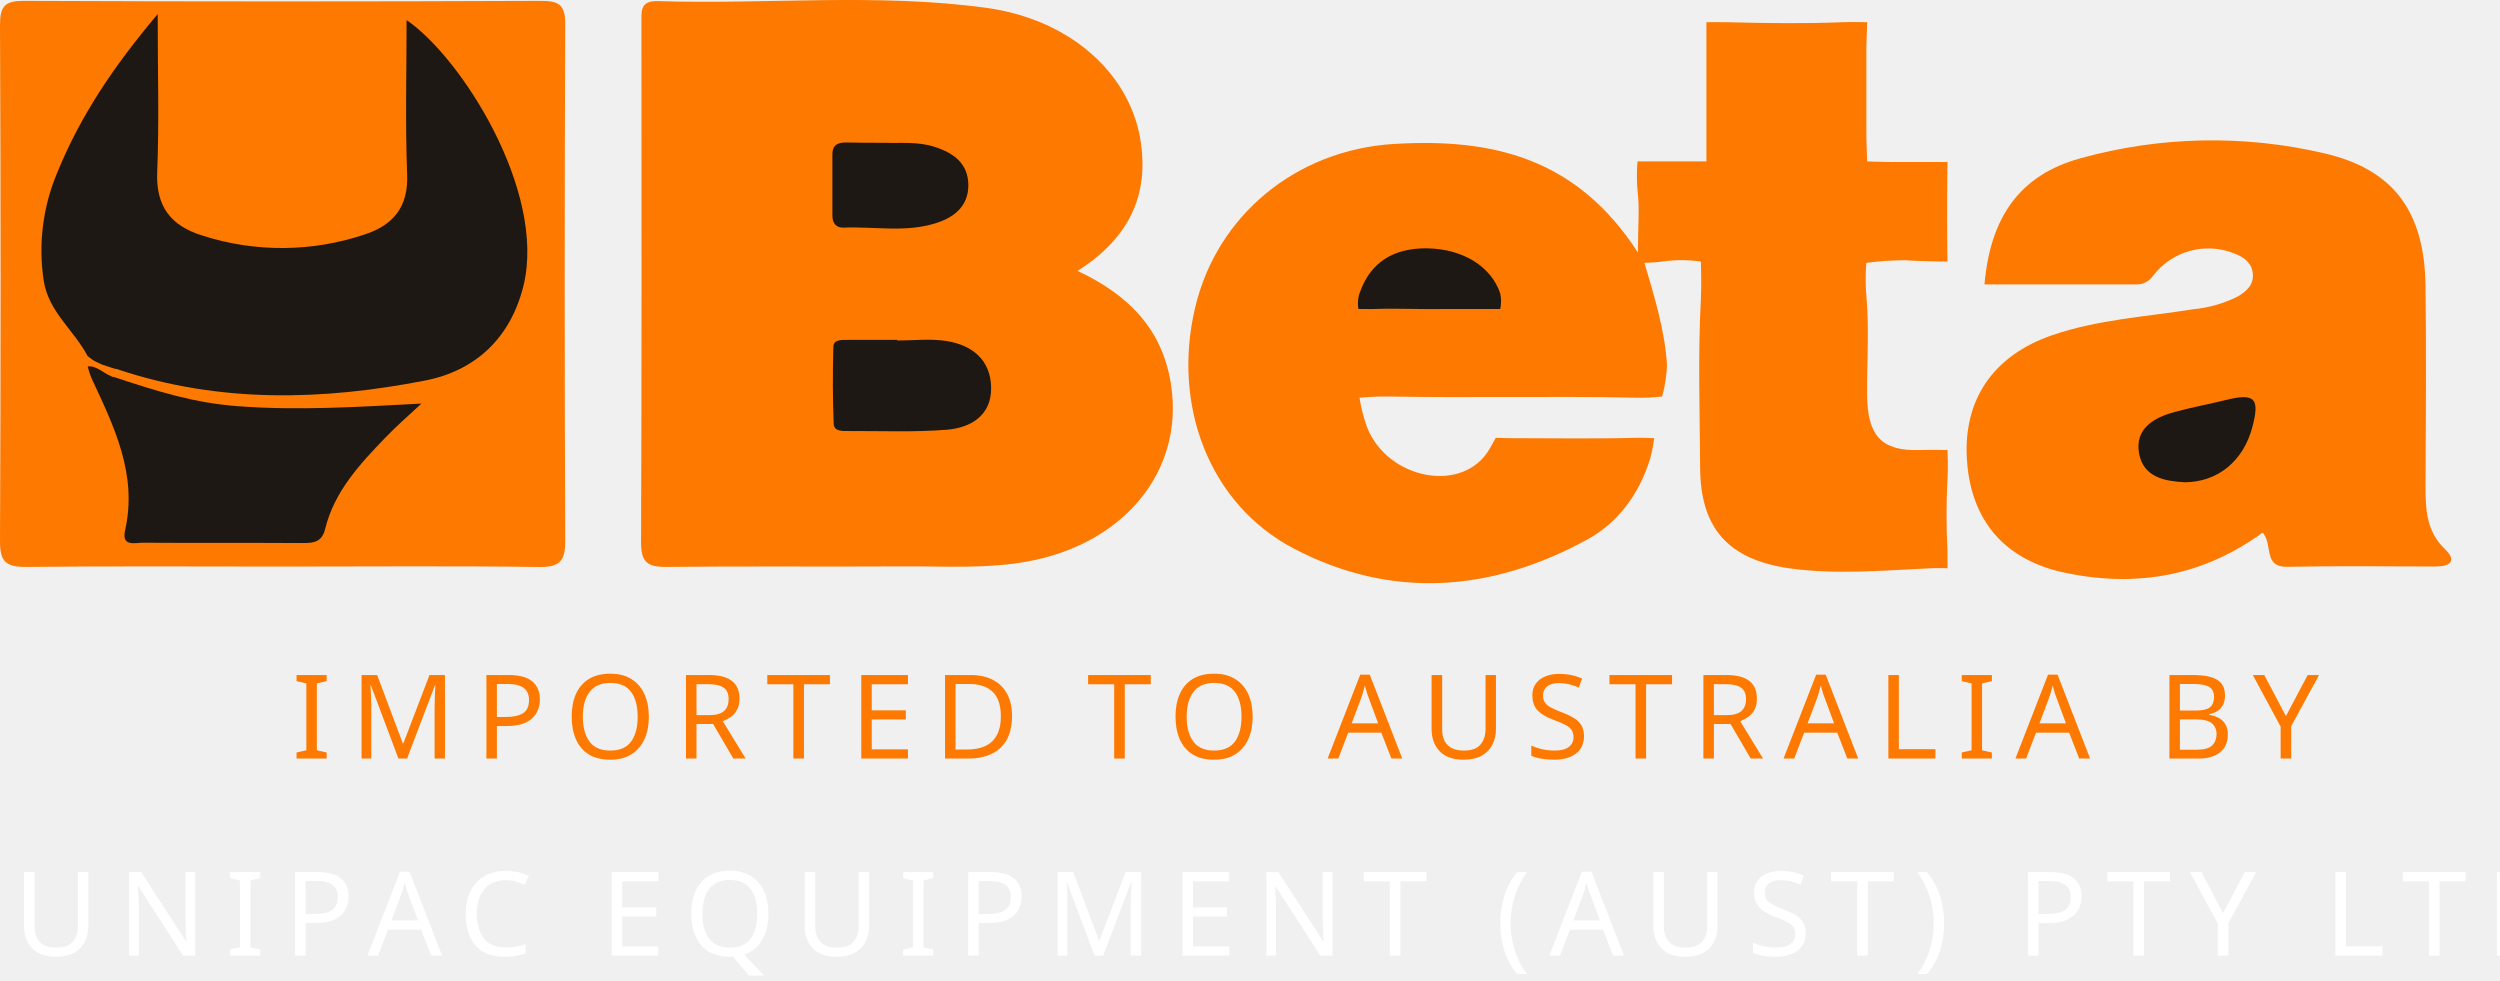
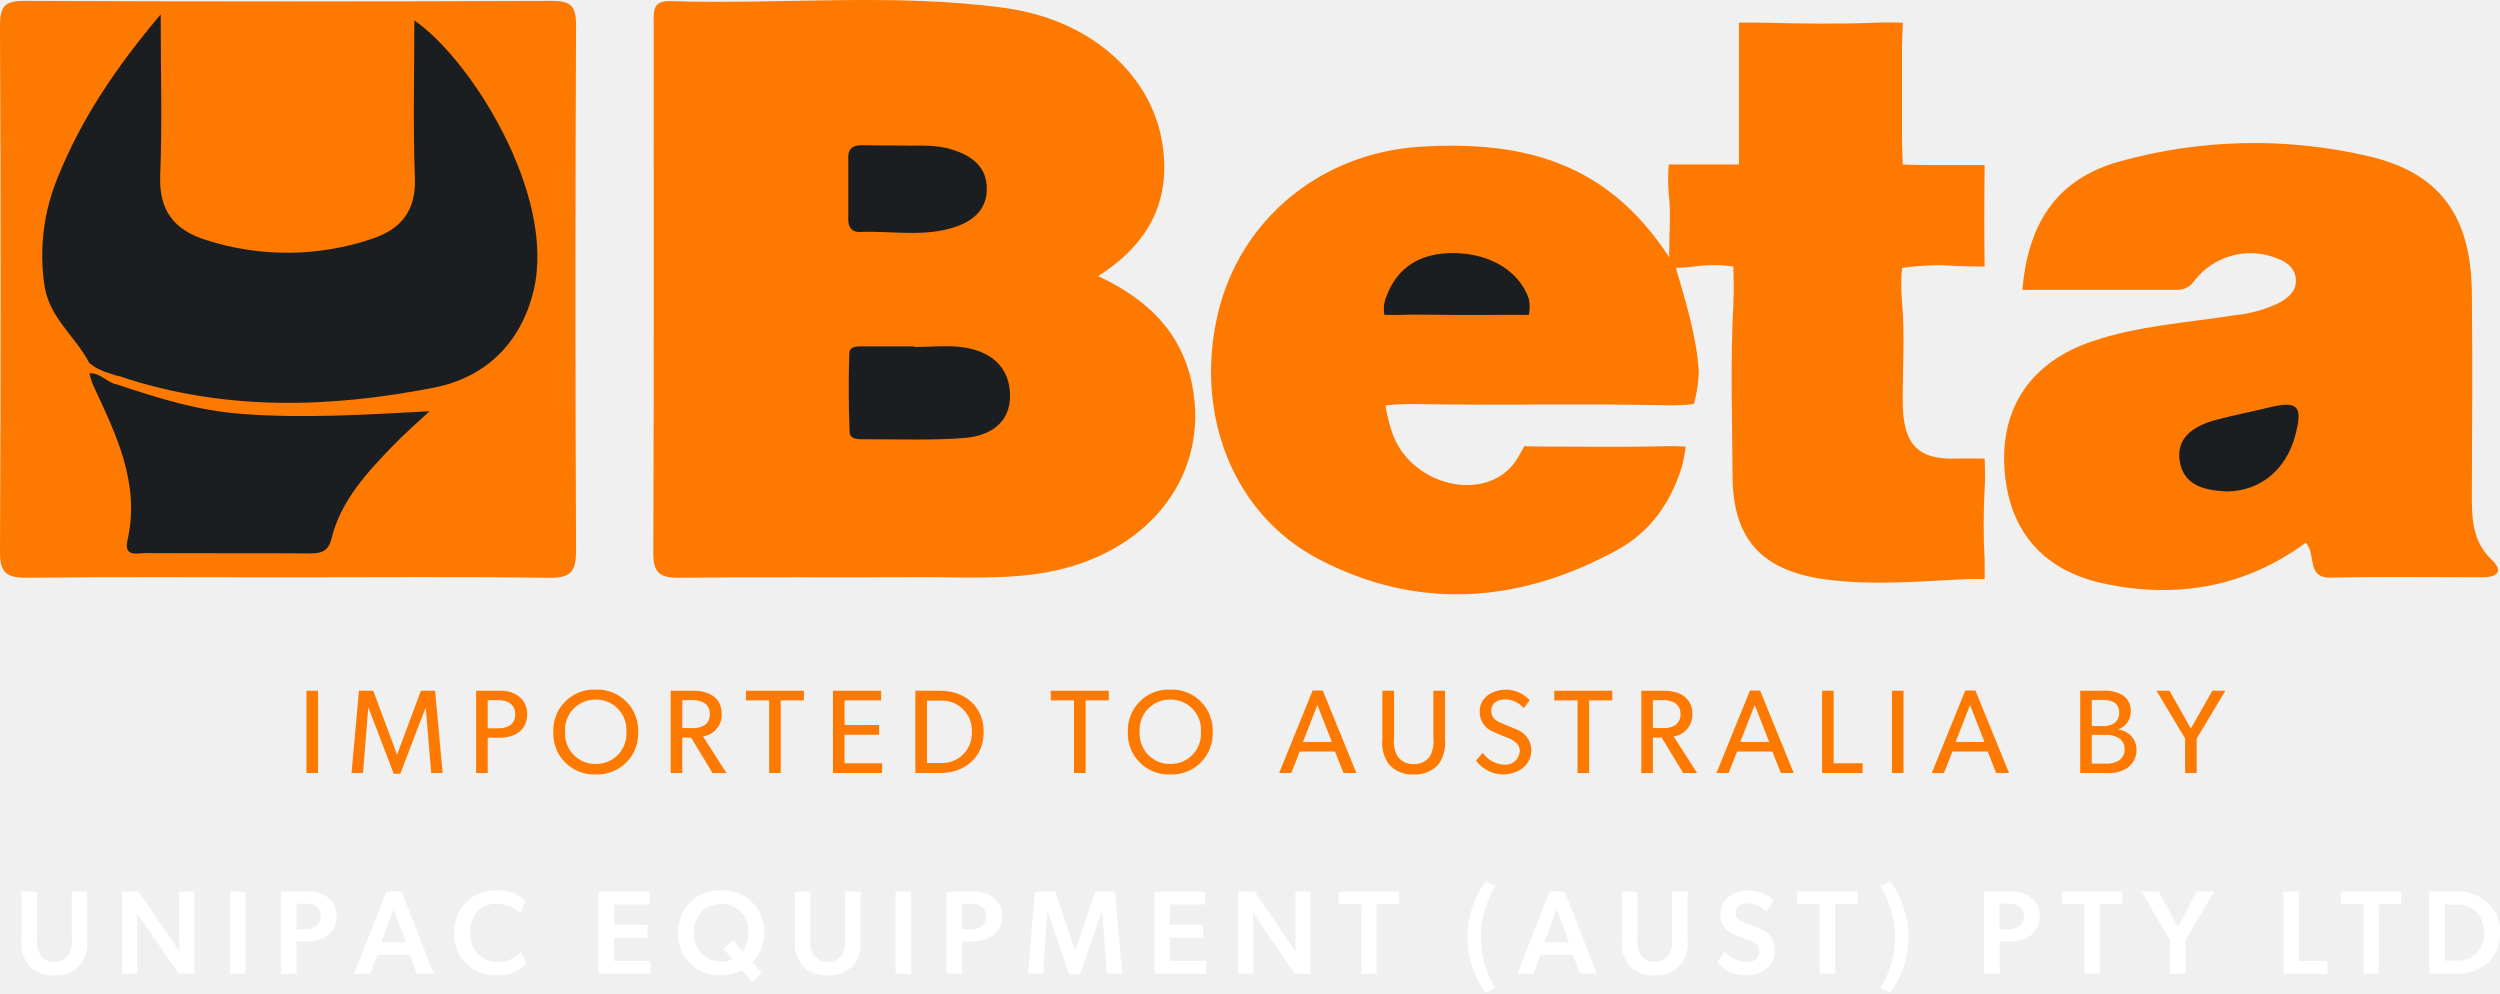
- <svg xmlns="http://www.w3.org/2000/svg" width="406" height="159.189" viewBox="0 0 406 159.189">
-   <g id="Group_32" data-name="Group 32" transform="translate(-18600.912 2375.766)">
-     <g id="Group_31" data-name="Group 31">
-       <g id="Group_30" data-name="Group 30" transform="translate(18577.912 -2415.989)">
-         <path id="Path_810" data-name="Path 810" d="M387,233.82c0-4.29.3-7.24-.07-10.1a28.248,28.248,0,0,1,0-4.7h11.19v-22.6s2.072-.038,3.56,0c6.16.16,12.33.25,18.48,0,1.4-.064,4.07,0,4.07,0l-.13,3.828V215.23l.12,3.79s2.215.094,3.88.1h9.17s-.06,3.837-.06,8.95c0,3.574.06,7.22.06,7.22s-3.6,0-7.11-.22a47.42,47.42,0,0,0-6.06.43,31.611,31.611,0,0,0,.01,5.52c.47,5.28.06,10.64.11,16,.06,6.46,2.27,9.11,8.6,8.87,1.583-.058,4.45,0,4.45,0s.141,2.687,0,4.78a107.223,107.223,0,0,0,0,11.48c.023.8,0,2.95,0,2.95s-1.448-.062-2.82,0c-7.64.35-15.25,1.07-22.89,0-9.86-1.43-14.41-6.46-14.46-16.36-.05-9.15-.37-18.33.13-27.45.115-2.155,0-6,0-6a21.955,21.955,0,0,0-6.3,0c-.8.14-1.64.13-2.87.21,1.62,5.54,3.29,10.86,3.66,16.51a21.218,21.218,0,0,1-.79,5.19,31.217,31.217,0,0,1-4.26.2c-13.48-.3-27,.05-40.46-.2-1.851-.033-4.43.2-4.43.2a26.886,26.886,0,0,0,1.2,4.72c3.34,8.64,15.8,11,20,3.46.214-.377.936-1.67.936-1.67s1.327.053,2.344.06c6.83,0,13.66.12,20.48-.06.987-.026,2.9.06,2.9.06a24.611,24.611,0,0,1-.659,3.34c-1.75,5.65-5.11,10.33-10.19,13.11-15.57,8.53-31.81,9.81-47.71,1.46-13.7-7.2-19.75-23.22-16-39.07,3.51-15,16.41-25.66,32.29-26.62S377,218.35,387,233.82Z" transform="translate(-98 -152.588)" fill="#fe7900" />
-         <path id="Path_809" data-name="Path 809" d="M296,236.81c8.36,3.91,13.92,9.61,15.21,18.71,2,13.84-7.67,25.58-23.25,28.46-6.78,1.25-13.6.77-20.41.81-12.81.08-25.63-.06-38.44.09-3.05,0-4-.86-4-3.94.11-28.11.07-56.23.06-84.35,0-1.87-.27-3.69,2.64-3.6,17.77.56,35.63-1.33,53.33,1.09,13.49,1.84,23.09,10.44,25,21.07C307.81,224.56,304.22,231.58,296,236.81Z" transform="translate(-98 -152.588)" fill="#fe7900" />
-         <path id="Path_807" data-name="Path 807" d="M167,284.82c-14,0-28-.09-41.95.06-3.23,0-4.24-.82-4.22-4.16q.2-41.94,0-83.88c0-3.08.83-3.9,3.9-3.89q42,.18,83.9,0c2.94,0,4,.59,4,3.8q-.19,41.94,0,83.89c0,3.17-.82,4.3-4.2,4.25C194.62,284.7,180.8,284.82,167,284.82Z" transform="translate(-97.83 -152.588)" fill="#fe7900" />
-         <path id="Path_816" data-name="Path 816" d="M488.45,279.3c-9.57,7-20.24,8.92-31.7,6.61-10.15-2-15.74-8.53-16.33-18.6-.57-9.63,4.32-16.79,13.85-20.06,7.45-2.57,15.33-3,23-4.23a20.111,20.111,0,0,0,7.14-2.06c1.49-.87,2.74-2,2.41-4-.29-1.64-1.55-2.44-3-3a11.29,11.29,0,0,0-13.17,3.65,3.23,3.23,0,0,1-2.91,1.39H443.28c.95-11,5.8-17.78,15.54-20.47a79.9,79.9,0,0,1,39.52-.85c11.42,2.61,16.43,9.5,16.57,21.68.12,10.83.05,21.66,0,32.48,0,3.72.13,7.25,3.13,10.13,2,1.9.91,2.84-1.46,2.84-8,0-16-.12-24,.05C488.41,285,490.21,281.24,488.45,279.3Z" transform="translate(-98 -152.588)" fill="#fe7900" />
-         <path id="Path_811" data-name="Path 811" d="M352.65,243c-3,0-6-.12-8.92,0-.2.011-2.116-.01-2.116-.01a5.084,5.084,0,0,1,.316-2.92c1.7-4.62,5.33-7,10.85-6.93,5.86.09,10.42,3,11.86,7.33a6.164,6.164,0,0,1,0,2.52s-1.021.017-2.07,0C359.26,243,356,243,352.65,243Z" transform="translate(-98 -152.588)" fill="#1d1814" />
-         <path id="Path_812" data-name="Path 812" d="M266.71,248.11c2.66,0,5.38-.33,8,.08,4.17.66,7.19,3.07,7.25,7.58s-3.3,6.51-7.19,6.83c-5.3.42-10.65.19-16,.21-1,0-2.33.07-2.38-1.18q-.24-6.22-.05-12.47c0-1.26,1.41-1.15,2.38-1.15h8Z" transform="translate(-98 -152.588)" fill="#1d1814" />
-         <path id="Path_813" data-name="Path 813" d="M265,216c2.22.1,5-.24,7.81.67,3.08,1,5.42,2.68,5.45,6.21,0,3.31-2.15,5.12-5,6.08-5,1.7-10.21.6-15.32.82-1.22,0-1.75-.78-1.76-1.93v-10c0-1.59,1-1.91,2.27-1.9C260.45,216,262.44,216,265,216Z" transform="translate(-98 -152.588)" fill="#1d1814" />
-         <path id="Path_808" data-name="Path 808" d="M135.23,250.65c-2.17-4.19-6.34-7.17-7.13-12.24a32.51,32.51,0,0,1,2.21-17.59c3.7-9.09,9.06-17.15,16.3-25.72,0,9.45.25,17.55-.08,25.64-.23,5.6,2.2,8.72,7.31,10.32a42.17,42.17,0,0,0,26.49-.21c4.56-1.52,7-4.46,6.79-9.7-.32-8.32-.09-16.65-.09-25.07,8.85,6,22.69,27.73,19,43.07-2.07,8.49-7.77,13.87-16,15.46-16.64,3.25-33.36,3.69-49.78-1.77a7.67,7.67,0,0,1-5.02-2.19Z" transform="translate(-98 -152.588)" fill="#1d1814" />
-         <path id="Path_814" data-name="Path 814" d="M139.09,253.9c7.692,2.563,13.49,4.35,20.57,4.88,9.74.73,19.47.12,29.79-.43-2,1.84-4,3.6-5.88,5.54-4.16,4.32-8.27,8.74-9.76,14.8-.53,2.18-1.87,2.32-3.68,2.31-8.65-.05-17.3,0-25.95-.05-1.28,0-3.47.68-2.87-2,2.07-9.13-1.81-16.91-5.47-24.76a13.28,13.28,0,0,1-.6-1.88C137.49,250.49,138,252.89,139.09,253.9Z" transform="translate(-98 -152.588)" fill="#1d1814" />
-         <path id="Path_815" data-name="Path 815" d="M139.561,254.022c-1.43-.17-2.721-1.942-4.321-1.692v-1.651l.829.6h0c.47.287,1.587.771,1.587.771l1.761.573.041.013.781.2Z" transform="translate(-98 -152.588)" fill="#fe7900" />
-         <path id="Path_817" data-name="Path 817" d="M475.8,271.13c-3.11-.17-6.72-.73-7.42-4.72s2.41-5.8,5.85-6.71c2.71-.73,5.48-1.25,8.21-1.92,4.77-1.18,5.61-.31,4.31,4.51C485.29,267.68,481.18,271.1,475.8,271.13Z" transform="translate(-98 -152.588)" fill="#1d1814" />
-         <text id="IMPORTED_TO_AUSTRALIA_BY" data-name="IMPORTED TO AUSTRALIA BY" transform="translate(224 163.412)" fill="#fe7900" font-size="19" font-family="Gibson-Regular, Gibson" letter-spacing="0.16em">
-           <tspan x="-153.605" y="0">IMPORTED TO AUSTRALIA BY</tspan>
-         </text>
-         <text id="UNIPAC_EQUIPMENT_AUST_PTY_LTD_" data-name="UNIPAC EQUIPMENT (AUST) PTY LTD " transform="translate(227 195.412)" fill="#fff" font-size="19" font-family="Gibson-Medium, Gibson" font-weight="500" letter-spacing="0.16em">
-           <tspan x="-201.809" y="0">UNIPAC EQUIPMENT (AUST) PTY LTD </tspan>
-         </text>
-       </g>
-     </g>
+ <svg xmlns="http://www.w3.org/2000/svg" width="398.398" height="158.248" viewBox="0 0 398.398 158.248">
+   <g id="Group_42" data-name="Group 42" transform="translate(-18584 2657)">
+     <path id="Path_810" data-name="Path 810" d="M387,233.82c0-4.29.3-7.24-.07-10.1a28.248,28.248,0,0,1,0-4.7h11.19v-22.6s2.072-.038,3.56,0c6.16.16,12.33.25,18.48,0,1.4-.064,4.07,0,4.07,0l-.13,3.828V215.23l.12,3.79s2.215.094,3.88.1h9.17s-.06,3.837-.06,8.95c0,3.574.06,7.22.06,7.22s-3.6,0-7.11-.22a47.42,47.42,0,0,0-6.06.43,31.611,31.611,0,0,0,.01,5.52c.47,5.28.06,10.64.11,16,.06,6.46,2.27,9.11,8.6,8.87,1.583-.058,4.45,0,4.45,0s.141,2.687,0,4.78a107.223,107.223,0,0,0,0,11.48c.023.8,0,2.95,0,2.95s-1.448-.062-2.82,0c-7.64.35-15.25,1.07-22.89,0-9.86-1.43-14.41-6.46-14.46-16.36-.05-9.15-.37-18.33.13-27.45.115-2.155,0-6,0-6a21.955,21.955,0,0,0-6.3,0c-.8.14-1.64.13-2.87.21,1.62,5.54,3.29,10.86,3.66,16.51a21.218,21.218,0,0,1-.79,5.19,31.217,31.217,0,0,1-4.26.2c-13.48-.3-27,.05-40.46-.2-1.851-.033-4.43.2-4.43.2a26.886,26.886,0,0,0,1.2,4.72c3.34,8.64,15.8,11,20,3.46.214-.377.936-1.67.936-1.67s1.327.053,2.344.06c6.83,0,13.66.12,20.48-.06.987-.026,2.9.06,2.9.06a24.611,24.611,0,0,1-.659,3.34c-1.75,5.65-5.11,10.33-10.19,13.11-15.57,8.53-31.81,9.81-47.71,1.46-13.7-7.2-19.75-23.22-16-39.07,3.51-15,16.41-25.66,32.29-26.62S377,218.35,387,233.82Z" transform="translate(18463 -2849.811)" fill="#fe7900" />
+     <path id="Path_809" data-name="Path 809" d="M296,236.81c8.36,3.91,13.92,9.61,15.21,18.71,2,13.84-7.67,25.58-23.25,28.46-6.78,1.25-13.6.77-20.41.81-12.81.08-25.63-.06-38.44.09-3.05,0-4-.86-4-3.94.11-28.11.07-56.23.06-84.35,0-1.87-.27-3.69,2.64-3.6,17.77.56,35.63-1.33,53.33,1.09,13.49,1.84,23.09,10.44,25,21.07C307.81,224.56,304.22,231.58,296,236.81Z" transform="translate(18463 -2849.811)" fill="#fe7900" />
+     <path id="Path_807" data-name="Path 807" d="M167,284.82c-14,0-28-.09-41.95.06-3.23,0-4.24-.82-4.22-4.16q.2-41.94,0-83.88c0-3.08.83-3.9,3.9-3.89q42,.18,83.9,0c2.94,0,4,.59,4,3.8q-.19,41.94,0,83.89c0,3.17-.82,4.3-4.2,4.25C194.62,284.7,180.8,284.82,167,284.82Z" transform="translate(18463.17 -2849.811)" fill="#fe7900" />
+     <path id="Path_816" data-name="Path 816" d="M488.45,279.3c-9.57,7-20.24,8.92-31.7,6.61-10.15-2-15.74-8.53-16.33-18.6-.57-9.63,4.32-16.79,13.85-20.06,7.45-2.57,15.33-3,23-4.23a20.111,20.111,0,0,0,7.14-2.06c1.49-.87,2.74-2,2.41-4-.29-1.64-1.55-2.44-3-3a11.29,11.29,0,0,0-13.17,3.65,3.23,3.23,0,0,1-2.91,1.39H443.28c.95-11,5.8-17.78,15.54-20.47a79.9,79.9,0,0,1,39.52-.85c11.42,2.61,16.43,9.5,16.57,21.68.12,10.83.05,21.66,0,32.48,0,3.72.13,7.25,3.13,10.13,2,1.9.91,2.84-1.46,2.84-8,0-16-.12-24,.05C488.41,285,490.21,281.24,488.45,279.3Z" transform="translate(18463 -2849.811)" fill="#fe7900" />
+     <path id="Path_811" data-name="Path 811" d="M352.65,243c-3,0-6-.12-8.92,0-.2.011-2.116-.01-2.116-.01a5.084,5.084,0,0,1,.316-2.92c1.7-4.62,5.33-7,10.85-6.93,5.86.09,10.42,3,11.86,7.33a6.164,6.164,0,0,1,0,2.52s-1.021.017-2.07,0C359.26,243,356,243,352.65,243Z" transform="translate(18463 -2849.811)" fill="#1a1e21" />
+     <path id="Path_812" data-name="Path 812" d="M266.71,248.11c2.66,0,5.38-.33,8,.08,4.17.66,7.19,3.07,7.25,7.58s-3.3,6.51-7.19,6.83c-5.3.42-10.65.19-16,.21-1,0-2.33.07-2.38-1.18q-.24-6.22-.05-12.47c0-1.26,1.41-1.15,2.38-1.15h8Z" transform="translate(18463 -2849.811)" fill="#1a1e21" />
+     <path id="Path_813" data-name="Path 813" d="M265,216c2.22.1,5-.24,7.81.67,3.08,1,5.42,2.68,5.45,6.21,0,3.31-2.15,5.12-5,6.08-5,1.7-10.21.6-15.32.82-1.22,0-1.75-.78-1.76-1.93v-10c0-1.59,1-1.91,2.27-1.9C260.45,216,262.44,216,265,216Z" transform="translate(18463 -2849.811)" fill="#1a1e21" />
+     <path id="Path_808" data-name="Path 808" d="M135.23,250.65c-2.17-4.19-6.34-7.17-7.13-12.24a32.51,32.51,0,0,1,2.21-17.59c3.7-9.09,9.06-17.15,16.3-25.72,0,9.45.25,17.55-.08,25.64-.23,5.6,2.2,8.72,7.31,10.32a42.17,42.17,0,0,0,26.49-.21c4.56-1.52,7-4.46,6.79-9.7-.32-8.32-.09-16.65-.09-25.07,8.85,6,22.69,27.73,19,43.07-2.07,8.49-7.77,13.87-16,15.46-16.64,3.25-33.36,3.69-49.78-1.77a7.67,7.67,0,0,1-5.02-2.19Z" transform="translate(18463 -2849.811)" fill="#1a1e21" />
+     <path id="Path_814" data-name="Path 814" d="M139.09,253.9c7.692,2.563,13.49,4.35,20.57,4.88,9.74.73,19.47.12,29.79-.43-2,1.84-4,3.6-5.88,5.54-4.16,4.32-8.27,8.74-9.76,14.8-.53,2.18-1.87,2.32-3.68,2.31-8.65-.05-17.3,0-25.95-.05-1.28,0-3.47.68-2.87-2,2.07-9.13-1.81-16.91-5.47-24.76a13.28,13.28,0,0,1-.6-1.88C137.49,250.49,138,252.89,139.09,253.9Z" transform="translate(18463 -2849.811)" fill="#1a1e21" />
+     <path id="Path_815" data-name="Path 815" d="M139.561,254.022c-1.43-.17-2.721-1.942-4.321-1.692v-1.651l.829.6h0c.47.287,1.587.771,1.587.771l1.761.573.041.013.781.2Z" transform="translate(18463 -2849.811)" fill="#fe7900" />
+     <path id="Path_817" data-name="Path 817" d="M475.8,271.13c-3.11-.17-6.72-.73-7.42-4.72s2.41-5.8,5.85-6.71c2.71-.73,5.48-1.25,8.21-1.92,4.77-1.18,5.61-.31,4.31,4.51C485.29,267.68,481.18,271.1,475.8,271.13Z" transform="translate(18463 -2849.811)" fill="#1a1e21" />
+     <path id="Path_820" data-name="Path 820" d="M-150.318,0V-13.11h-1.843V0Zm19.855,0-1.2-13.11h-2.261L-137.7-2.983h-.038l-3.781-10.127h-2.28L-144.98,0h1.824l.836-10.355h.057L-138.254.114h1.045l4.009-10.469h.057L-132.288,0Zm13.471-9.367a3.447,3.447,0,0,0-1.273-2.812,4.746,4.746,0,0,0-3.173-.931h-3.686V0h1.843V-5.624h1.843C-119.044-5.624-116.992-6.726-116.992-9.367Zm-1.9,0c0,1.653-1.235,2.242-2.7,2.242h-1.691v-4.484h1.691C-120.127-11.609-118.892-11-118.892-9.367ZM-99.3-6.536a6.513,6.513,0,0,0-6.764-6.764,6.513,6.513,0,0,0-6.764,6.764A6.513,6.513,0,0,0-106.067.228,6.513,6.513,0,0,0-99.3-6.536Zm-1.881-.038a4.807,4.807,0,0,1-4.883,5.13,4.818,4.818,0,0,1-4.883-5.13,4.8,4.8,0,0,1,4.883-5.13A4.8,4.8,0,0,1-101.185-6.574ZM-85.225,0l-3.743-5.833a3.487,3.487,0,0,0,2.983-3.591c0-2.6-2.09-3.686-4.427-3.686h-3.705V0h1.843V-5.643h1.406L-87.448,0Zm-2.66-9.386a1.982,1.982,0,0,1-.836,1.767,3.625,3.625,0,0,1-2.2.456h-1.349v-4.446h1.349a3.5,3.5,0,0,1,2.2.475A1.949,1.949,0,0,1-87.884-9.386Zm14.991-2.185V-13.11h-9.234v1.539h3.7V0h1.843V-11.571ZM-60.43,0V-1.558h-5.985V-6.1h5.51V-7.657h-5.51v-3.914h5.833V-13.11h-7.676V0Zm16.188-6.555c0-4.066-3-6.555-6.935-6.555h-3.952V0h3.952C-47.244,0-44.242-2.489-44.242-6.555Zm-1.881,0A4.742,4.742,0,0,1-51.177-1.6h-2.109v-9.937h2.109A4.757,4.757,0,0,1-46.123-6.555Zm21.812-5.016V-13.11h-9.234v1.539h3.7V0H-28V-11.571ZM-7.742-6.536A6.513,6.513,0,0,0-14.506-13.3,6.513,6.513,0,0,0-21.27-6.536,6.513,6.513,0,0,0-14.506.228,6.513,6.513,0,0,0-7.742-6.536Zm-1.881-.038a4.807,4.807,0,0,1-4.883,5.13,4.818,4.818,0,0,1-4.883-5.13,4.8,4.8,0,0,1,4.883-5.13A4.8,4.8,0,0,1-9.623-6.574ZM15.153,0,9.795-13.148H8.18L2.841,0H4.779L6.128-3.42h5.624L13.1,0ZM11.239-4.959h-4.6l2.3-5.89Zm18.031-.4V-13.11H27.426v7.581a4.833,4.833,0,0,1-.608,2.945,3.016,3.016,0,0,1-2.527,1.159,2.991,2.991,0,0,1-2.527-1.159,4.8,4.8,0,0,1-.608-2.945V-13.11H19.294v7.752a5.7,5.7,0,0,0,1.064,3.99,4.91,4.91,0,0,0,3.933,1.6,4.964,4.964,0,0,0,3.933-1.6A5.8,5.8,0,0,0,29.269-5.358Zm13.756,1.71a3.536,3.536,0,0,0-2.28-3.268L38.333-7.923c-.8-.323-1.691-.779-1.691-2s.988-1.824,2.28-1.824a3.984,3.984,0,0,1,2.888,1.406l.969-1.254a5.111,5.111,0,0,0-3.762-1.691c-2.09,0-4.218,1.159-4.218,3.5a3.376,3.376,0,0,0,2.166,3.211c.494.247,1.406.608,2.09.874.665.266,2.128.8,2.128,2.166a2.294,2.294,0,0,1-2.565,2.2,4.433,4.433,0,0,1-3.325-1.881L34.21-1.976a5.49,5.49,0,0,0,4.237,2.2C40.746.228,43.026-1.1,43.026-3.648Zm12.9-7.923V-13.11H46.692v1.539H50.4V0H52.24V-11.571ZM69.454,0,65.712-5.833a3.487,3.487,0,0,0,2.983-3.591c0-2.6-2.09-3.686-4.427-3.686H60.563V0h1.843V-5.643h1.406L67.231,0Zm-2.66-9.386a1.982,1.982,0,0,1-.836,1.767,3.625,3.625,0,0,1-2.2.456H62.405v-4.446h1.349a3.5,3.5,0,0,1,2.2.475A1.949,1.949,0,0,1,66.795-9.386ZM84.845,0,79.487-13.148H77.872L72.533,0h1.938L75.82-3.42h5.624L82.793,0ZM80.931-4.959h-4.6l2.3-5.89ZM95.826,0V-1.558H91.21V-13.11H89.367V0Zm6.517,0V-13.11H100.5V0Zm16.815,0L113.8-13.148h-1.615L106.847,0h1.938l1.349-3.42h5.624L117.107,0Zm-3.914-4.959h-4.6l2.3-5.89Zm24.225,1.235a3.2,3.2,0,0,0-2.907-3.192v-.038a2.987,2.987,0,0,0,1.995-2.869,2.916,2.916,0,0,0-1.406-2.66,5.661,5.661,0,0,0-3.116-.627H130.5V0h4.256a5.07,5.07,0,0,0,3.306-.855A3.42,3.42,0,0,0,139.469-3.724Zm-2.755-5.89a1.954,1.954,0,0,1-.874,1.729,3.24,3.24,0,0,1-1.957.4h-1.539v-4.161h1.691C135.441-11.647,136.714-11.286,136.714-9.614Zm.855,5.814a2.034,2.034,0,0,1-.95,1.843,4.016,4.016,0,0,1-2.3.456h-1.976V-6.08h1.976a4.022,4.022,0,0,1,2.3.475A1.972,1.972,0,0,1,137.569-3.8Zm16.055-9.31h-2.071l-3.42,6.023-3.4-6.023h-2.071l4.56,7.619V0h1.843V-5.491Z" transform="translate(18785 -2533.811)" fill="#fe7900" />
+     <path id="Path_821" data-name="Path 821" d="M-190.1-13.11h-2.47v7.619a4.1,4.1,0,0,1-.57,2.565,2.65,2.65,0,0,1-2.2.988,2.676,2.676,0,0,1-2.2-.988,4.093,4.093,0,0,1-.551-2.565V-13.11h-2.489v7.695a5.741,5.741,0,0,0,1.159,4.066A5.219,5.219,0,0,0-195.348.228a5.219,5.219,0,0,0,4.085-1.577A5.741,5.741,0,0,0-190.1-5.415Zm7.942,3.439L-175.512,0h2.489V-13.11h-2.413v6.46c0,1.558.038,3.1.038,3.1l-6.517-9.557h-2.622V0h2.413V-6.441C-182.124-8-182.162-9.671-182.162-9.671Zm14.82-3.439V0h2.47V-13.11Zm8.113,0V0h2.489V-5.168h1.729a5,5,0,0,0,3.287-1.026,3.644,3.644,0,0,0,1.368-2.983,3.606,3.606,0,0,0-1.368-2.964,4.978,4.978,0,0,0-3.287-.969Zm3.914,6h-1.444v-4.066h1.387a2.717,2.717,0,0,1,1.691.437,1.9,1.9,0,0,1,.779,1.558,1.875,1.875,0,0,1-.722,1.577A2.714,2.714,0,0,1-155.316-7.106Zm16.606,4.085L-137.57,0h2.7l-5.149-13.129h-2.394L-147.563,0H-145l1.14-3.021ZM-143.251-5l1.976-5.3,1.957,5.3Zm23.18,3.363-.874-1.862a4.971,4.971,0,0,1-3.743,1.6c-2.622,0-4.389-1.843-4.389-4.674,0-3.1,1.957-4.6,4.237-4.6a5.255,5.255,0,0,1,3.724,1.5l.874-2.014A6.443,6.443,0,0,0-124.82-13.3a6.5,6.5,0,0,0-6.8,6.764,6.482,6.482,0,0,0,6.8,6.764A6.149,6.149,0,0,0-120.07-1.634Zm11.476-11.476V0h8.246V-2.052h-5.776V-5.776h5.3V-7.809h-5.3v-3.249h5.624V-13.11ZM-89.081.228a6.947,6.947,0,0,0,3.325-.817l1.615,1.824,1.558-1.349-1.539-1.71a6.663,6.663,0,0,0,1.9-4.712A6.516,6.516,0,0,0-89.081-13.3,6.526,6.526,0,0,0-95.94-6.536,6.526,6.526,0,0,0-89.081.228Zm4.313-6.783a4.871,4.871,0,0,1-.912,2.964l-1.482-1.767L-88.74-3.99l1.482,1.672a4.478,4.478,0,0,1-1.824.38,4.277,4.277,0,0,1-4.313-4.617,4.25,4.25,0,0,1,4.313-4.6A4.25,4.25,0,0,1-84.769-6.555Zm17.917-6.555h-2.47v7.619a4.1,4.1,0,0,1-.57,2.565,2.65,2.65,0,0,1-2.2.988,2.676,2.676,0,0,1-2.2-.988,4.093,4.093,0,0,1-.551-2.565V-13.11H-77.34v7.695a5.741,5.741,0,0,0,1.159,4.066A5.219,5.219,0,0,0-72.1.228a5.219,5.219,0,0,0,4.085-1.577,5.741,5.741,0,0,0,1.159-4.066Zm5.567,0V0h2.47V-13.11Zm8.113,0V0h2.489V-5.168h1.729a5,5,0,0,0,3.287-1.026A3.644,3.644,0,0,0-44.3-9.177a3.606,3.606,0,0,0-1.368-2.964,4.978,4.978,0,0,0-3.287-.969Zm3.914,6H-50.7v-4.066h1.387a2.717,2.717,0,0,1,1.691.437,1.9,1.9,0,0,1,.779,1.558A1.875,1.875,0,0,1-47.567-7.6,2.714,2.714,0,0,1-49.257-7.106Zm20.9-2.793L-27.6,0h2.432l-1.121-13.11h-3.135l-3.211,9.4h-.038l-3.173-9.4h-3.249L-40.176,0H-37.8l.7-9.9h.057l3.42,9.956h1.729L-28.4-9.9Zm8.322-3.211V0h8.246V-2.052h-5.776V-5.776h5.3V-7.809h-5.3v-3.249h5.624V-13.11ZM-4.3-9.671,2.346,0H4.835V-13.11H2.422v6.46c0,1.558.038,3.1.038,3.1L-4.057-13.11H-6.679V0h2.413V-6.441C-4.266-8-4.3-9.671-4.3-9.671Zm17.233-1.444V0H15.38V-11.115h3.591V-13.11H9.319v1.995ZM32.746,3.059l1.52-.8a16.362,16.362,0,0,1-2.318-8.113,16.362,16.362,0,0,1,2.318-8.113l-1.52-.8a15.442,15.442,0,0,0-2.907,8.911A15.442,15.442,0,0,0,32.746,3.059Zm13.908-6.08L47.795,0h2.7L45.344-13.129H42.95L37.8,0h2.565l1.14-3.021ZM42.114-5l1.976-5.3L46.047-5ZM64.933-13.11h-2.47v7.619a4.1,4.1,0,0,1-.57,2.565,2.65,2.65,0,0,1-2.2.988,2.676,2.676,0,0,1-2.2-.988,4.093,4.093,0,0,1-.551-2.565V-13.11H54.444v7.695A5.741,5.741,0,0,0,55.6-1.349,5.219,5.219,0,0,0,59.688.228a5.219,5.219,0,0,0,4.085-1.577,5.741,5.741,0,0,0,1.159-4.066ZM76.276-7.239l-2.185-.893c-.684-.285-1.5-.646-1.5-1.6,0-.969.855-1.5,1.938-1.5a4.472,4.472,0,0,1,2.964,1.311l1.178-1.767a5.518,5.518,0,0,0-3.99-1.577c-2.755,0-4.541,1.577-4.541,3.857a3.312,3.312,0,0,0,2.375,3.173l2.052.817c1.121.456,1.805.8,1.805,1.824,0,1.14-.836,1.729-2.052,1.729a4.811,4.811,0,0,1-3.5-1.729L69.645-1.8A6.028,6.028,0,0,0,74.281.228c2.774,0,4.56-1.615,4.56-4.047C78.841-5.453,78.119-6.479,76.276-7.239Zm9.709-3.876V0h2.451V-11.115h3.591V-13.11H82.374v1.995ZM95.694,2.261l1.539.8a15.58,15.58,0,0,0,2.907-8.911,15.58,15.58,0,0,0-2.907-8.911l-1.539.8a16.362,16.362,0,0,1,2.318,8.113A16.362,16.362,0,0,1,95.694,2.261ZM112.185-13.11V0h2.489V-5.168H116.4a5,5,0,0,0,3.287-1.026,3.644,3.644,0,0,0,1.368-2.983,3.606,3.606,0,0,0-1.368-2.964,4.978,4.978,0,0,0-3.287-.969Zm3.914,6h-1.444v-4.066h1.387a2.717,2.717,0,0,1,1.691.437,1.9,1.9,0,0,1,.779,1.558A1.875,1.875,0,0,1,117.79-7.6,2.714,2.714,0,0,1,116.1-7.106Zm12.084-4.009V0h2.451V-11.115h3.591V-13.11h-9.652v1.995ZM141.806-5.4V0h2.47V-5.4l4.56-7.714H146.1l-3.04,5.624L140-13.11h-2.736Zm18.069-7.714V0h7.03V-2.052h-4.579V-13.11Zm12.749,1.995V0h2.451V-11.115h3.591V-13.11h-9.652v1.995Zm10.507-1.995V0h4.2a7.458,7.458,0,0,0,4.978-1.634,6.26,6.26,0,0,0,2.09-4.94,6.158,6.158,0,0,0-2.09-4.883,7.36,7.36,0,0,0-4.978-1.653Zm4.294,11.02H185.6v-8.949h1.824a4.553,4.553,0,0,1,3.116,1.064,4.565,4.565,0,0,1,1.311,3.42,4.434,4.434,0,0,1-1.311,3.382A4.465,4.465,0,0,1,187.425-2.09Z" transform="translate(18788 -2501.811)" fill="#fff" />
  </g>
</svg>
